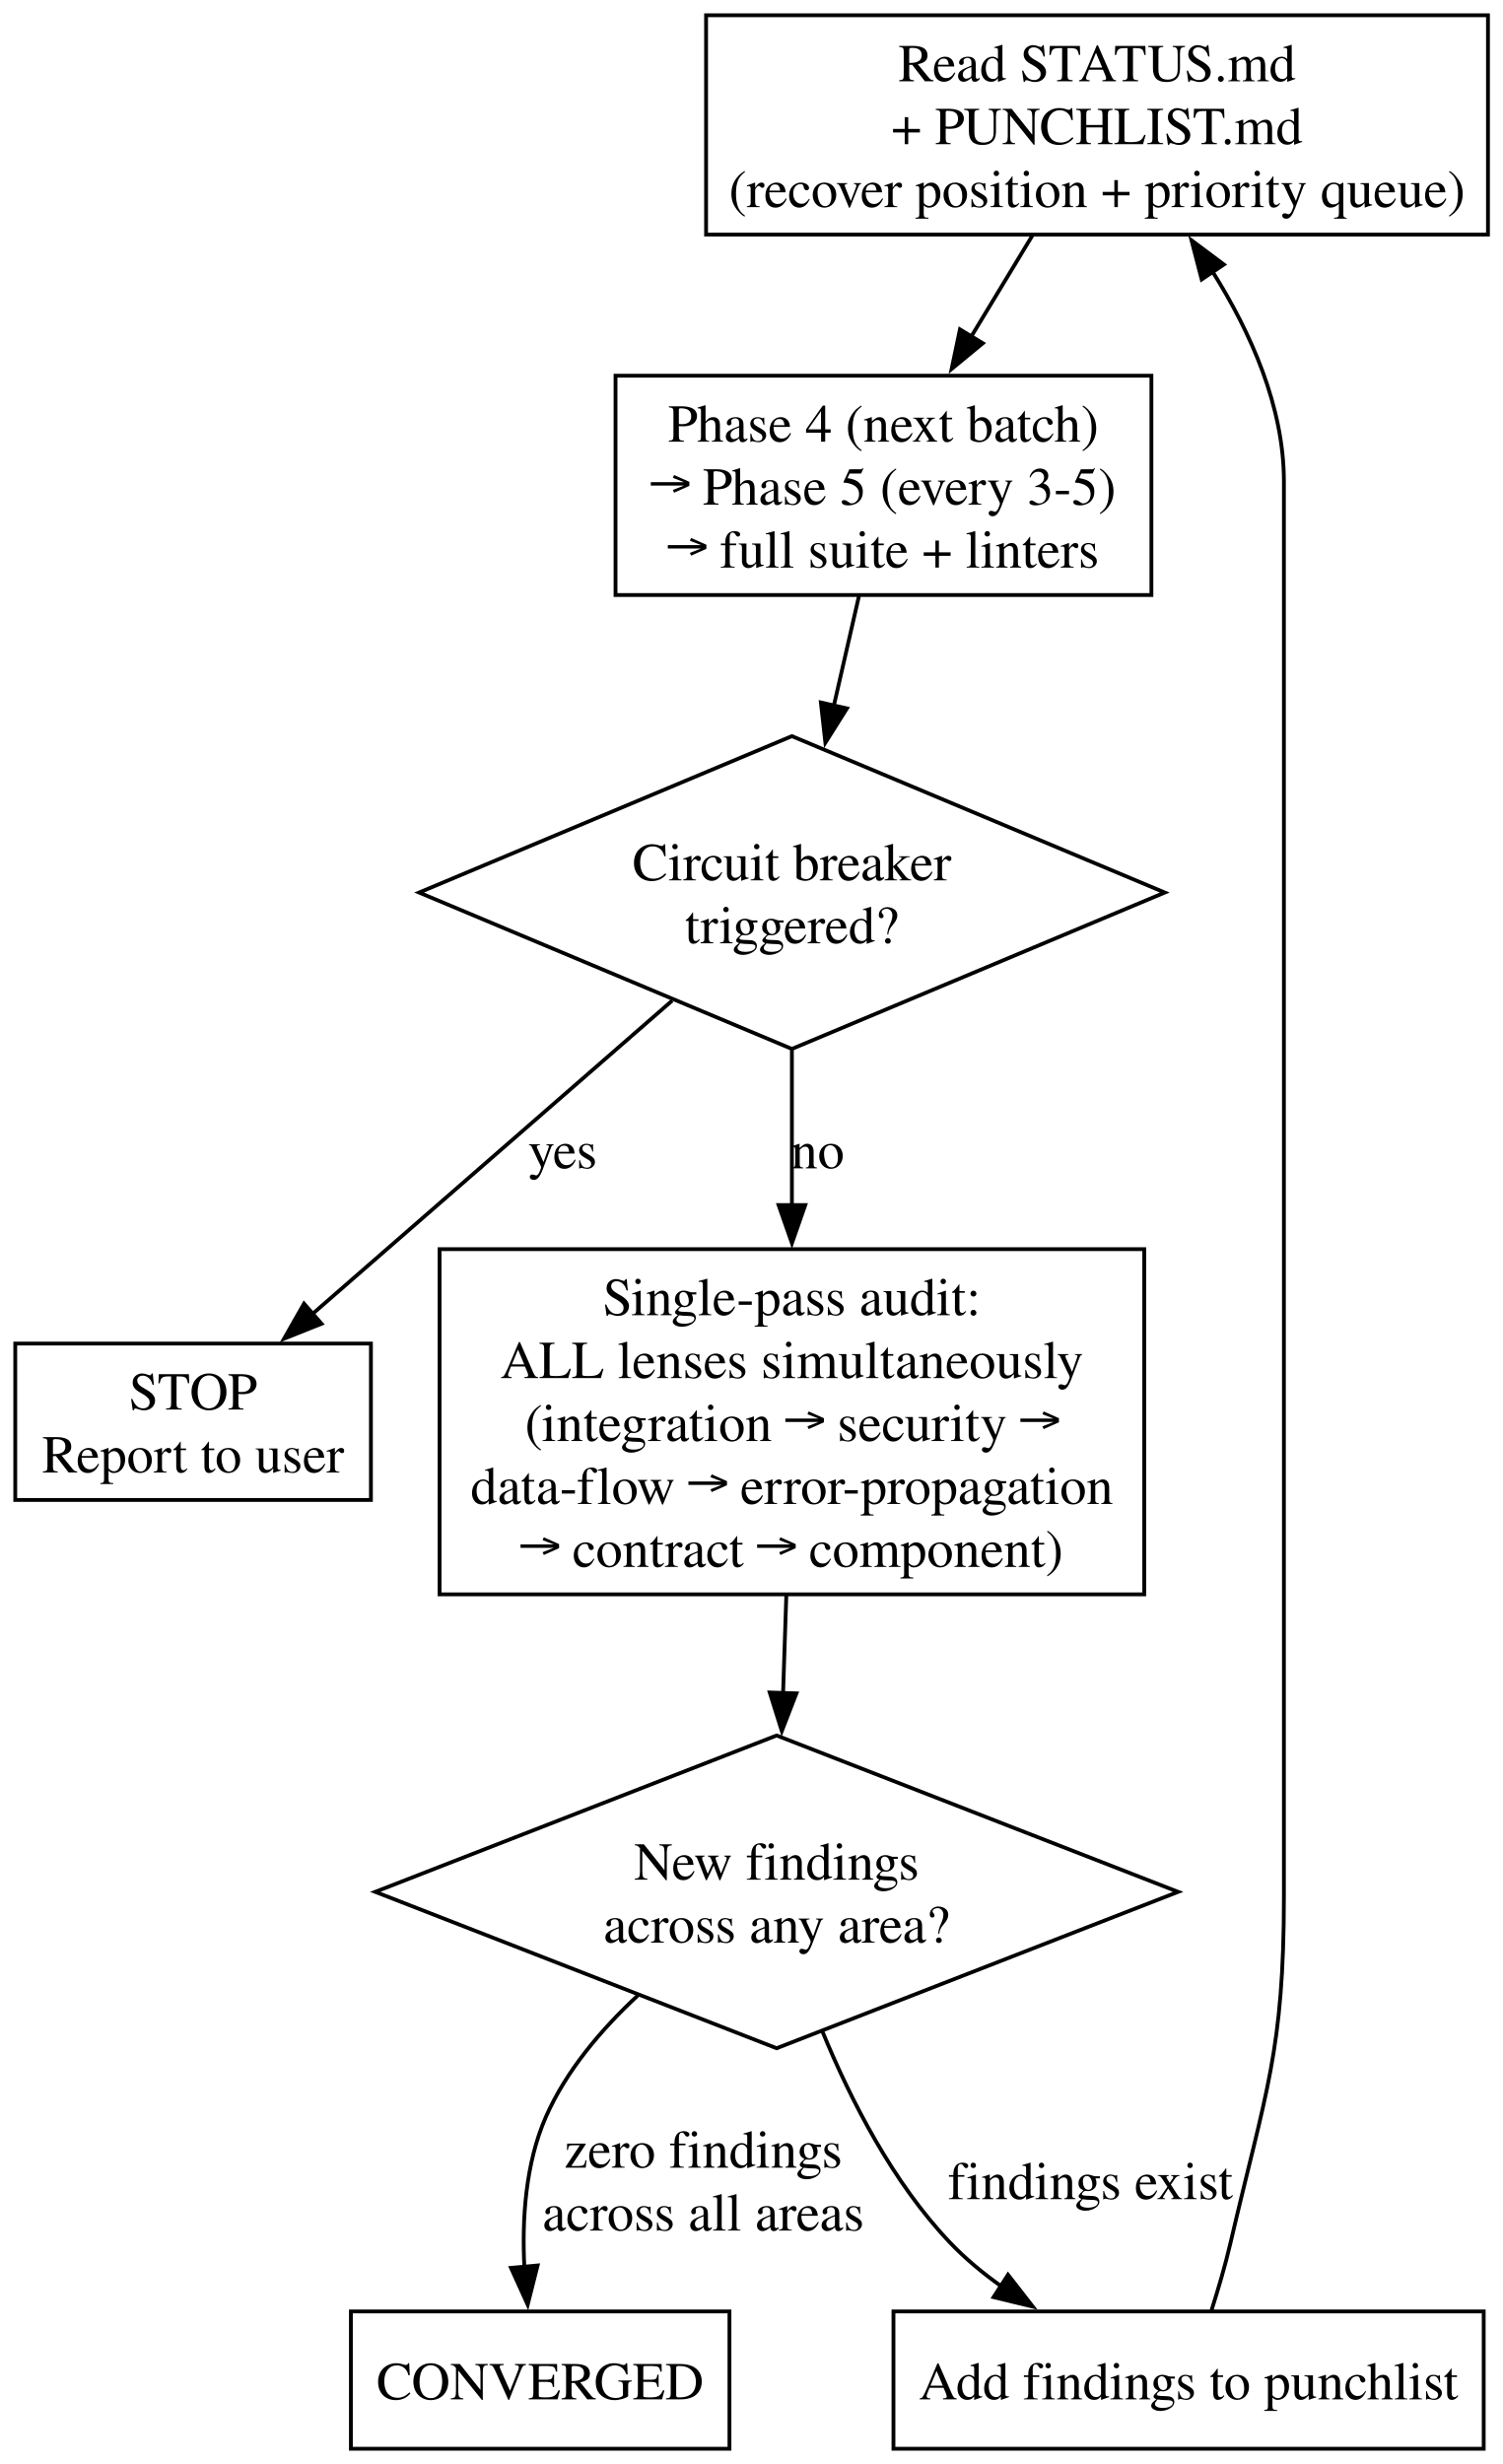
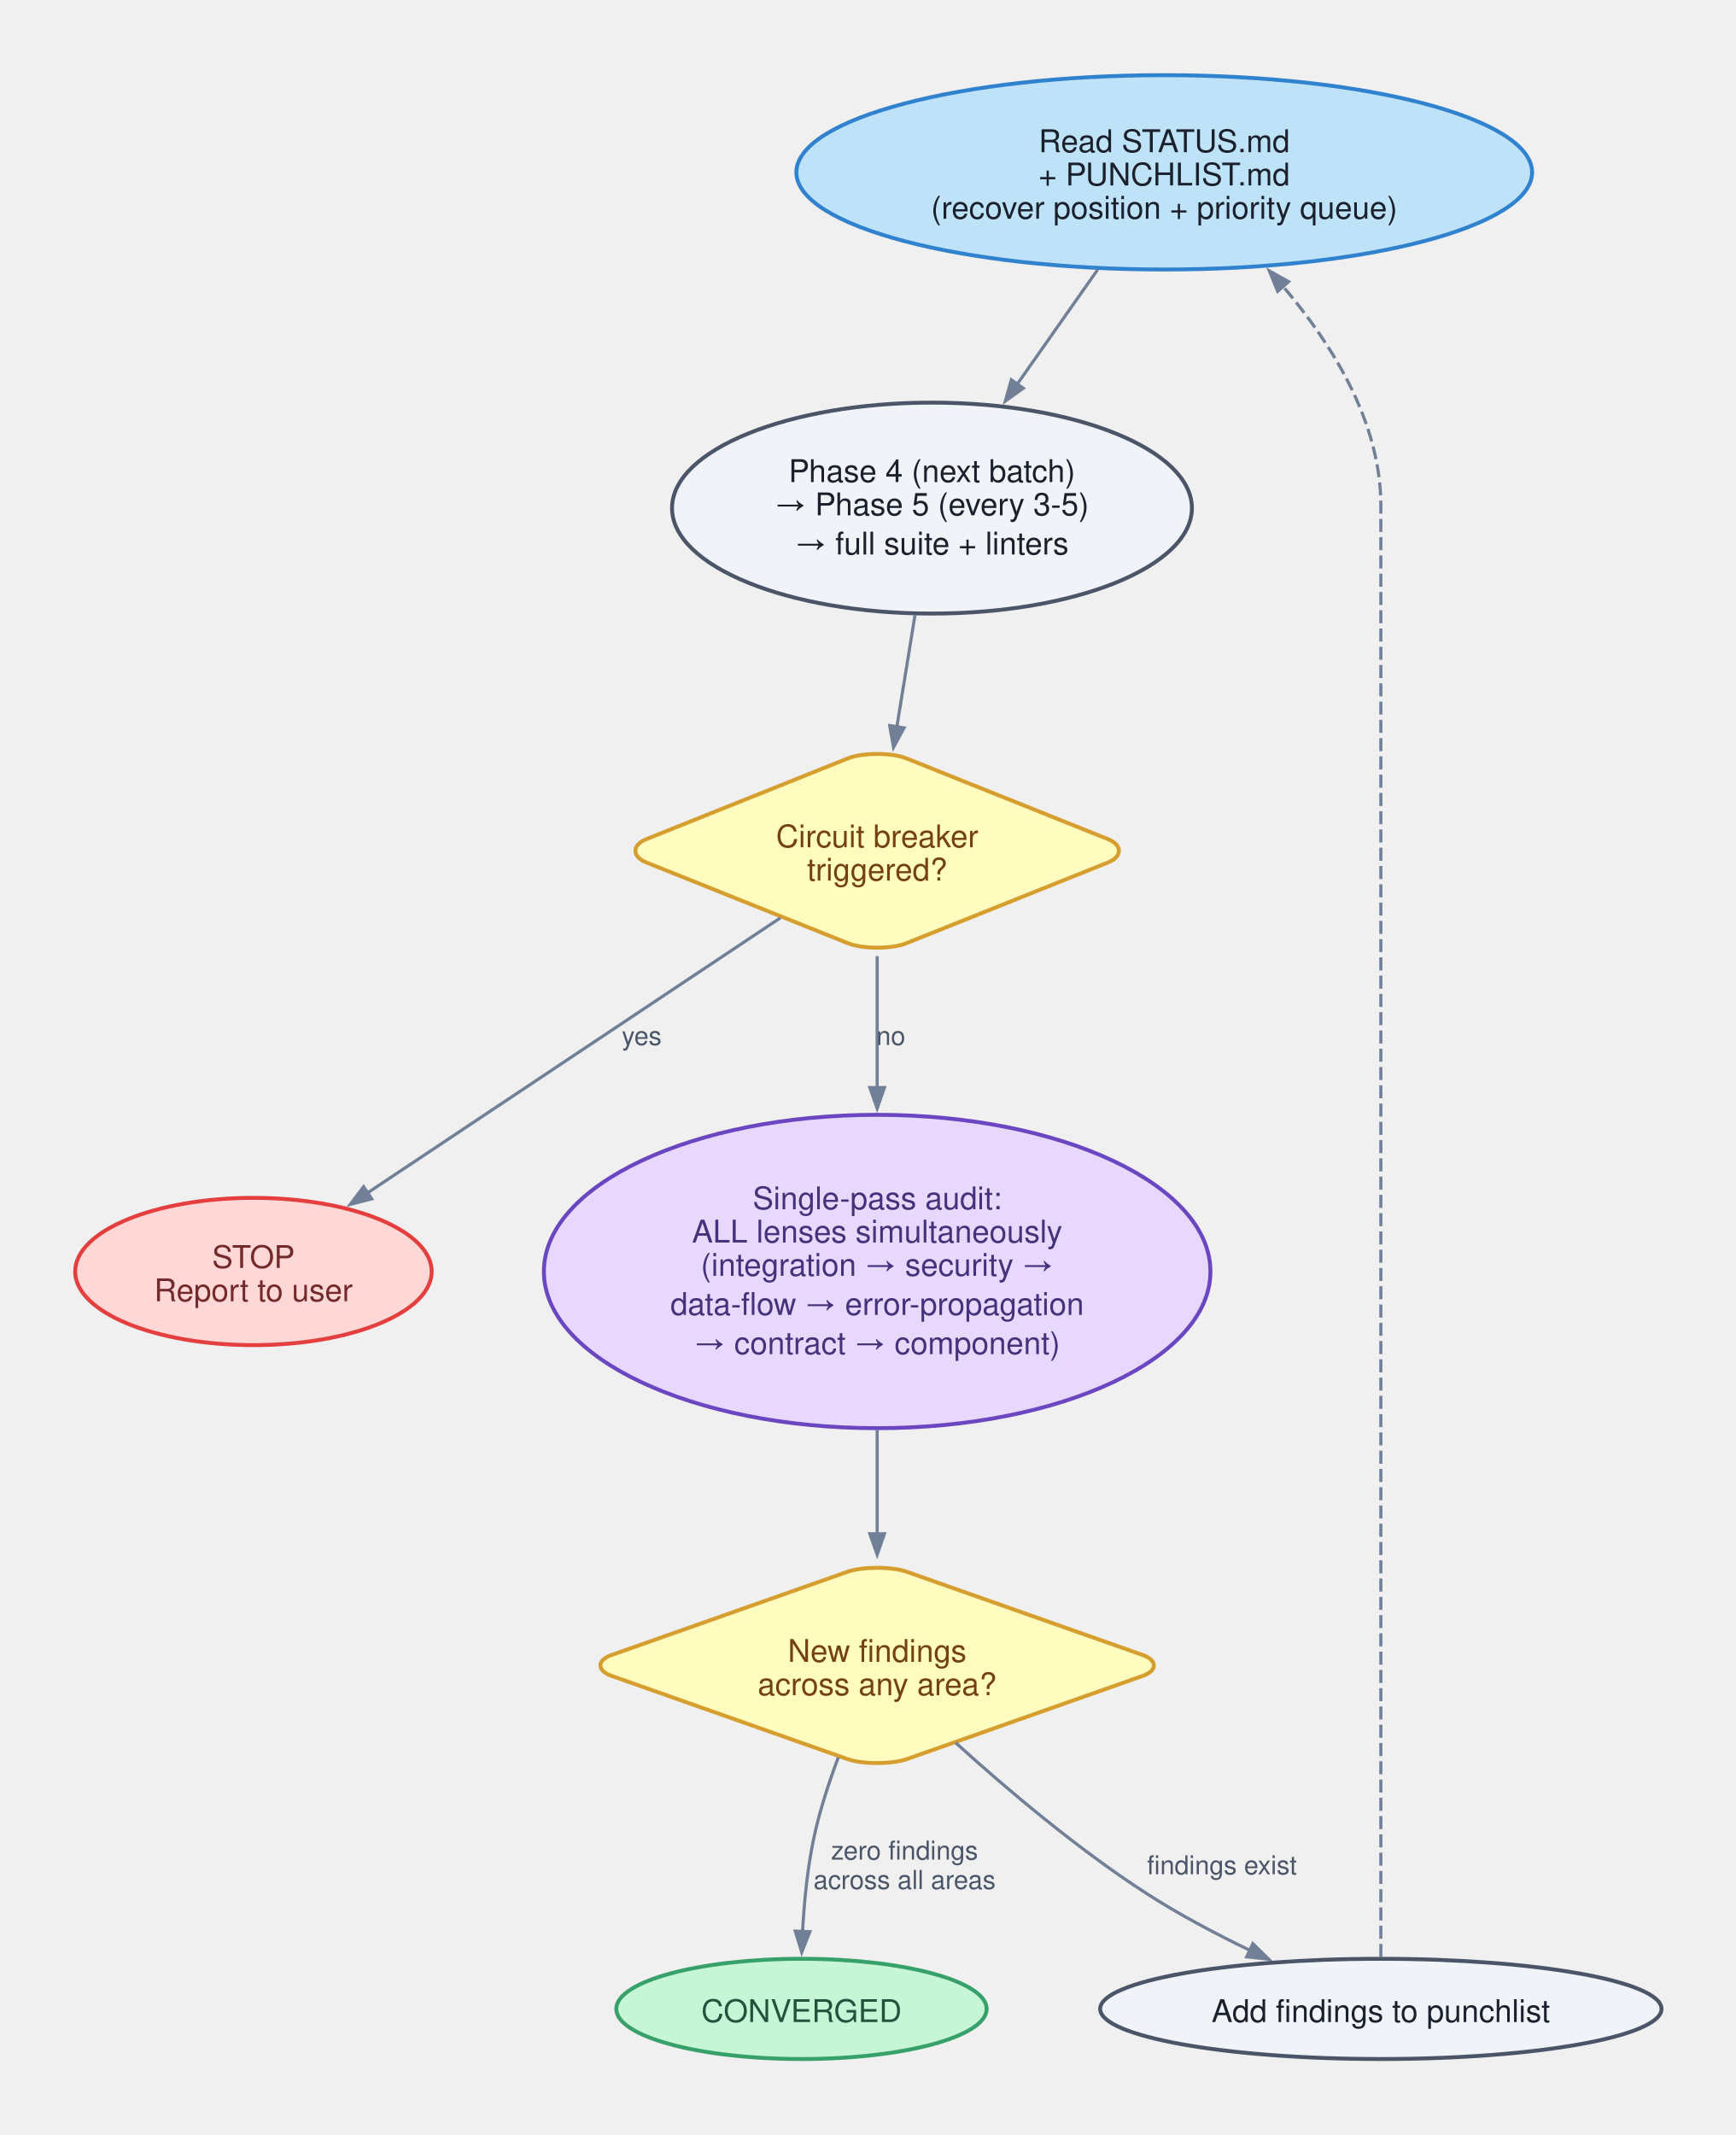
- <svg xmlns="http://www.w3.org/2000/svg" width="394pt" height="646pt" viewBox="0.00 0.00 394.00 646.00">
-   <g id="graph0" class="graph" transform="scale(1 1) rotate(0) translate(4 642)">
-     <polygon fill="white" stroke="none" points="-4,4 -4,-642 390.12,-642 390.12,4 -4,4" />
+ <svg xmlns="http://www.w3.org/2000/svg" width="665pt" height="818pt" viewBox="0.00 0.00 665.00 818.00">
+   <g id="graph0" class="graph" transform="scale(1 1) rotate(0) translate(28.8 788.89)">
    <g id="node1" class="node">
-       <polygon fill="none" stroke="black" points="386.12,-638 181.12,-638 181.12,-580.5 386.12,-580.5 386.12,-638" />
-       <text xml:space="preserve" text-anchor="middle" x="283.62" y="-620.7" font-family="Times,serif" font-size="14.00">Read STATUS.md</text>
-       <text xml:space="preserve" text-anchor="middle" x="283.62" y="-604.2" font-family="Times,serif" font-size="14.00">+ PUNCHLIST.md</text>
-       <text xml:space="preserve" text-anchor="middle" x="283.62" y="-587.7" font-family="Times,serif" font-size="14.00">(recover position + priority queue)</text>
+       <ellipse fill="#bee3f8" stroke="#3182ce" stroke-width="1.5" cx="417.31" cy="-722.86" rx="140.96" ry="37.23" />
+       <text xml:space="preserve" text-anchor="middle" x="417.31" y="-730.59" font-family="Helvetica,sans-Serif" font-size="12.00" fill="#1a202c">Read STATUS.md</text>
+       <text xml:space="preserve" text-anchor="middle" x="417.31" y="-717.84" font-family="Helvetica,sans-Serif" font-size="12.00" fill="#1a202c">+ PUNCHLIST.md</text>
+       <text xml:space="preserve" text-anchor="middle" x="417.31" y="-705.09" font-family="Helvetica,sans-Serif" font-size="12.00" fill="#1a202c">(recover position + priority queue)</text>
    </g>
    <g id="node2" class="node">
-       <polygon fill="none" stroke="black" points="297.88,-543.5 157.38,-543.5 157.38,-486 297.88,-486 297.88,-543.5" />
-       <text xml:space="preserve" text-anchor="middle" x="227.62" y="-526.2" font-family="Times,serif" font-size="14.00">Phase 4 (next batch)</text>
-       <text xml:space="preserve" text-anchor="middle" x="227.62" y="-509.7" font-family="Times,serif" font-size="14.00">→ Phase 5 (every 3-5)</text>
-       <text xml:space="preserve" text-anchor="middle" x="227.62" y="-493.2" font-family="Times,serif" font-size="14.00">→ full suite + linters</text>
+       <ellipse fill="#f0f4f8" stroke="#4a5568" stroke-width="1.5" cx="328.31" cy="-594.22" rx="99.6" ry="40.41" />
+       <text xml:space="preserve" text-anchor="middle" x="328.31" y="-604.2" font-family="Helvetica,sans-Serif" font-size="12.00" fill="#1a202c">Phase 4 (next batch)</text>
+       <text xml:space="preserve" text-anchor="middle" x="328.31" y="-591.45" font-family="Helvetica,sans-Serif" font-size="12.00" fill="#1a202c">→ Phase 5 (every 3-5)</text>
+       <text xml:space="preserve" text-anchor="middle" x="328.31" y="-576.45" font-family="Helvetica,sans-Serif" font-size="12.00" fill="#1a202c">→ full suite + linters</text>
    </g>
    <g id="edge1" class="edge">
-       <path fill="none" stroke="black" d="M266.67,-580.25C261.62,-571.9 256,-562.61 250.63,-553.74" />
-       <polygon fill="black" stroke="black" points="253.67,-552.01 245.5,-545.27 247.68,-555.64 253.67,-552.01" />
+       <path fill="none" stroke="#718096" stroke-width="1.2" d="M391.8,-685.57C382.18,-671.88 371.1,-656.12 360.92,-641.63" />
+       <polygon fill="#718096" stroke="#718096" stroke-width="1.2" points="363.3,-640.15 356.41,-635.22 358.72,-643.37 363.3,-640.15" />
    </g>
    <g id="node3" class="node">
-       <polygon fill="none" stroke="black" points="203.62,-449 105.88,-408 203.62,-367 301.38,-408 203.62,-449" />
-       <text xml:space="preserve" text-anchor="middle" x="203.62" y="-411.2" font-family="Times,serif" font-size="14.00">Circuit breaker</text>
-       <text xml:space="preserve" text-anchor="middle" x="203.62" y="-394.7" font-family="Times,serif" font-size="14.00">triggered?</text>
+       <path fill="#fefcbf" stroke="#d69e2e" stroke-width="1.5" d="M296.17,-498.35C296.17,-498.35 218.85,-467.38 218.85,-467.38 213.28,-465.14 213.28,-460.68 218.85,-458.45 218.85,-458.45 296.17,-427.48 296.17,-427.48 301.74,-425.24 312.88,-425.24 318.45,-427.48 318.45,-427.48 395.77,-458.45 395.77,-458.45 401.34,-460.68 401.34,-465.14 395.77,-467.38 395.77,-467.38 318.45,-498.35 318.45,-498.35 312.88,-500.58 301.74,-500.58 296.17,-498.35" />
+       <text xml:space="preserve" text-anchor="middle" x="307.31" y="-464.26" font-family="Helvetica,sans-Serif" font-size="12.00" fill="#744210">Circuit breaker</text>
+       <text xml:space="preserve" text-anchor="middle" x="307.31" y="-451.51" font-family="Helvetica,sans-Serif" font-size="12.00" fill="#744210">triggered?</text>
    </g>
    <g id="edge2" class="edge">
-       <path fill="none" stroke="black" d="M221.19,-485.68C219.16,-476.78 216.84,-466.69 214.58,-456.81" />
-       <polygon fill="black" stroke="black" points="218.05,-456.27 212.4,-447.3 211.22,-457.83 218.05,-456.27" />
+       <path fill="none" stroke="#718096" stroke-width="1.2" d="M321.83,-553.37C319.62,-539.74 317.13,-524.39 314.84,-510.29" />
+       <polygon fill="#718096" stroke="#718096" stroke-width="1.2" points="317.63,-510.01 313.58,-502.56 312.1,-510.91 317.63,-510.01" />
    </g>
    <g id="node4" class="node">
-       <polygon fill="none" stroke="black" points="93.25,-289.75 0,-289.75 0,-248.75 93.25,-248.75 93.25,-289.75" />
-       <text xml:space="preserve" text-anchor="middle" x="46.62" y="-272.45" font-family="Times,serif" font-size="14.00">STOP</text>
-       <text xml:space="preserve" text-anchor="middle" x="46.62" y="-255.95" font-family="Times,serif" font-size="14.00">Report to user</text>
+       <ellipse fill="#fed7d7" stroke="#e53e3e" stroke-width="1.5" cx="68.31" cy="-301.73" rx="68.31" ry="28.21" />
+       <text xml:space="preserve" text-anchor="middle" x="68.31" y="-303.08" font-family="Helvetica,sans-Serif" font-size="12.00" fill="#742a2a">STOP</text>
+       <text xml:space="preserve" text-anchor="middle" x="68.31" y="-290.33" font-family="Helvetica,sans-Serif" font-size="12.00" fill="#742a2a">Report to user</text>
    </g>
    <g id="edge3" class="edge">
-       <path fill="none" stroke="black" d="M172.23,-379.66C144.78,-355.74 105.13,-321.2 77.75,-297.36" />
-       <polygon fill="black" stroke="black" points="80.31,-294.95 70.47,-291.02 75.71,-300.22 80.31,-294.95" />
-       <text xml:space="preserve" text-anchor="middle" x="143.52" y="-335.7" font-family="Times,serif" font-size="14.00">yes</text>
+       <path fill="none" stroke="#718096" stroke-width="1.2" d="M270.22,-437.21C227.52,-408.77 157.43,-362.09 112.08,-331.88" />
+       <polygon fill="#718096" stroke="#718096" stroke-width="1.2" points="113.63,-329.56 105.42,-327.45 110.53,-334.22 113.63,-329.56" />
+       <text xml:space="preserve" text-anchor="middle" x="217.09" y="-388.51" font-family="Helvetica,sans-Serif" font-size="10.00" fill="#4a5568">yes</text>
    </g>
    <g id="node5" class="node">
-       <polygon fill="none" stroke="black" points="296,-314.5 111.25,-314.5 111.25,-224 296,-224 296,-314.5" />
-       <text xml:space="preserve" text-anchor="middle" x="203.62" y="-297.2" font-family="Times,serif" font-size="14.00">Single-pass audit:</text>
-       <text xml:space="preserve" text-anchor="middle" x="203.62" y="-280.7" font-family="Times,serif" font-size="14.00">ALL lenses simultaneously</text>
-       <text xml:space="preserve" text-anchor="middle" x="203.62" y="-264.2" font-family="Times,serif" font-size="14.00">(integration → security →</text>
-       <text xml:space="preserve" text-anchor="middle" x="203.62" y="-247.7" font-family="Times,serif" font-size="14.00">data-flow → error-propagation</text>
-       <text xml:space="preserve" text-anchor="middle" x="203.62" y="-231.2" font-family="Times,serif" font-size="14.00">→ contract → component)</text>
+       <ellipse fill="#e9d8fd" stroke="#6b46c1" stroke-width="1.5" cx="307.31" cy="-301.73" rx="127.7" ry="60.03" />
+       <text xml:space="preserve" text-anchor="middle" x="307.31" y="-325.58" font-family="Helvetica,sans-Serif" font-size="12.00" fill="#44337a">Single-pass audit:</text>
+       <text xml:space="preserve" text-anchor="middle" x="307.31" y="-312.83" font-family="Helvetica,sans-Serif" font-size="12.00" fill="#44337a">ALL lenses simultaneously</text>
+       <text xml:space="preserve" text-anchor="middle" x="307.31" y="-300.08" font-family="Helvetica,sans-Serif" font-size="12.00" fill="#44337a">(integration → security →</text>
+       <text xml:space="preserve" text-anchor="middle" x="307.31" y="-285.08" font-family="Helvetica,sans-Serif" font-size="12.00" fill="#44337a">data-flow → error-propagation</text>
+       <text xml:space="preserve" text-anchor="middle" x="307.31" y="-270.08" font-family="Helvetica,sans-Serif" font-size="12.00" fill="#44337a">→ contract → component)</text>
    </g>
    <g id="edge4" class="edge">
-       <path fill="none" stroke="black" d="M203.62,-366.71C203.62,-353.91 203.62,-339.52 203.62,-325.83" />
-       <polygon fill="black" stroke="black" points="207.13,-326.07 203.63,-316.07 200.13,-326.07 207.13,-326.07" />
-       <text xml:space="preserve" text-anchor="middle" x="210.38" y="-335.7" font-family="Times,serif" font-size="14.00">no</text>
+       <path fill="none" stroke="#718096" stroke-width="1.2" d="M307.31,-422.56C307.31,-407.26 307.31,-389.26 307.31,-371.93" />
+       <polygon fill="#718096" stroke="#718096" stroke-width="1.2" points="310.11,-372.21 307.31,-364.21 304.51,-372.21 310.11,-372.21" />
+       <text xml:space="preserve" text-anchor="middle" x="312.56" y="-388.51" font-family="Helvetica,sans-Serif" font-size="10.00" fill="#4a5568">no</text>
    </g>
    <g id="node6" class="node">
-       <polygon fill="none" stroke="black" points="199.62,-187 94.38,-146 199.62,-105 304.88,-146 199.62,-187" />
-       <text xml:space="preserve" text-anchor="middle" x="199.62" y="-149.2" font-family="Times,serif" font-size="14.00">New findings</text>
-       <text xml:space="preserve" text-anchor="middle" x="199.62" y="-132.7" font-family="Times,serif" font-size="14.00">across any area?</text>
+       <path fill="#fefcbf" stroke="#d69e2e" stroke-width="1.5" d="M295.99,-186.7C295.99,-186.7 205.52,-154.79 205.52,-154.79 199.86,-152.79 199.86,-148.8 205.52,-146.8 205.52,-146.8 295.99,-114.89 295.99,-114.89 301.65,-112.89 312.96,-112.89 318.62,-114.89 318.62,-114.89 409.09,-146.8 409.09,-146.8 414.75,-148.8 414.75,-152.79 409.09,-154.79 409.09,-154.79 318.62,-186.7 318.62,-186.7 312.96,-188.7 301.65,-188.7 295.99,-186.7" />
+       <text xml:space="preserve" text-anchor="middle" x="307.31" y="-152.15" font-family="Helvetica,sans-Serif" font-size="12.00" fill="#744210">New findings</text>
+       <text xml:space="preserve" text-anchor="middle" x="307.31" y="-139.4" font-family="Helvetica,sans-Serif" font-size="12.00" fill="#744210">across any area?</text>
    </g>
    <g id="edge5" class="edge">
-       <path fill="none" stroke="black" d="M202.16,-223.79C201.88,-215.43 201.59,-206.62 201.31,-198.07" />
-       <polygon fill="black" stroke="black" points="204.81,-198.04 200.98,-188.16 197.81,-198.27 204.81,-198.04" />
+       <path fill="none" stroke="#718096" stroke-width="1.2" d="M307.31,-241.01C307.31,-227.73 307.31,-213.79 307.31,-200.98" />
+       <polygon fill="#718096" stroke="#718096" stroke-width="1.2" points="310.11,-201.26 307.31,-193.26 304.51,-201.26 310.11,-201.26" />
    </g>
    <g id="node7" class="node">
-       <polygon fill="none" stroke="black" points="187.25,-36 88,-36 88,0 187.25,0 187.25,-36" />
-       <text xml:space="preserve" text-anchor="middle" x="137.62" y="-12.95" font-family="Times,serif" font-size="14.00">CONVERGED</text>
+       <ellipse fill="#c6f6d5" stroke="#38a169" stroke-width="1.5" cx="278.31" cy="-19.2" rx="70.96" ry="19.2" />
+       <text xml:space="preserve" text-anchor="middle" x="278.31" y="-14.17" font-family="Helvetica,sans-Serif" font-size="12.00" fill="#22543d">CONVERGED</text>
    </g>
    <g id="edge6" class="edge">
-       <path fill="none" stroke="black" d="M163.27,-118.88C153.64,-109.95 144.45,-99.12 139.12,-87 133.76,-74.79 132.83,-60.13 133.48,-47.54" />
-       <polygon fill="black" stroke="black" points="136.95,-48.05 134.35,-37.77 129.97,-47.42 136.95,-48.05" />
-       <text xml:space="preserve" text-anchor="middle" x="180.38" y="-73.7" font-family="Times,serif" font-size="14.00">zero findings</text>
-       <text xml:space="preserve" text-anchor="middle" x="180.38" y="-57.2" font-family="Times,serif" font-size="14.00">across all areas</text>
+       <path fill="none" stroke="#718096" stroke-width="1.2" d="M292.4,-115.52C288.86,-106.08 285.48,-95.73 283.31,-85.9 280.65,-73.89 279.34,-60.38 278.72,-48.75" />
+       <polygon fill="#718096" stroke="#718096" stroke-width="1.2" points="281.53,-48.79 278.41,-40.91 275.93,-49.02 281.53,-48.79" />
+       <text xml:space="preserve" text-anchor="middle" x="317.81" y="-76.4" font-family="Helvetica,sans-Serif" font-size="10.00" fill="#4a5568">zero findings</text>
+       <text xml:space="preserve" text-anchor="middle" x="317.81" y="-65.15" font-family="Helvetica,sans-Serif" font-size="10.00" fill="#4a5568">across all areas</text>
    </g>
    <g id="node8" class="node">
-       <polygon fill="none" stroke="black" points="385,-36 230.25,-36 230.25,0 385,0 385,-36" />
-       <text xml:space="preserve" text-anchor="middle" x="307.62" y="-12.95" font-family="Times,serif" font-size="14.00">Add findings to punchlist</text>
+       <ellipse fill="#f0f4f8" stroke="#4a5568" stroke-width="1.5" cx="500.31" cy="-19.2" rx="107.55" ry="19.2" />
+       <text xml:space="preserve" text-anchor="middle" x="500.31" y="-14.17" font-family="Helvetica,sans-Serif" font-size="12.00" fill="#1a202c">Add findings to punchlist</text>
    </g>
    <g id="edge7" class="edge">
-       <path fill="none" stroke="black" d="M211.56,-109.56C219.04,-91.34 230.13,-69.72 245.12,-54 249.1,-49.83 253.68,-46.03 258.52,-42.59" />
-       <polygon fill="black" stroke="black" points="260.28,-45.62 266.79,-37.26 256.49,-39.74 260.28,-45.62" />
-       <text xml:space="preserve" text-anchor="middle" x="281.88" y="-65.45" font-family="Times,serif" font-size="14.00">findings exist</text>
+       <path fill="none" stroke="#718096" stroke-width="1.2" d="M337.37,-121.19C357.18,-103.25 384.23,-80.37 410.56,-63.4 422.96,-55.4 437.06,-47.94 450.35,-41.54" />
+       <polygon fill="#718096" stroke="#718096" stroke-width="1.2" points="451.26,-44.21 457.3,-38.27 448.87,-39.14 451.26,-44.21" />
+       <text xml:space="preserve" text-anchor="middle" x="439.43" y="-70.77" font-family="Helvetica,sans-Serif" font-size="10.00" fill="#4a5568">findings exist</text>
    </g>
    <g id="edge8" class="edge">
-       <path fill="none" stroke="black" d="M313.64,-36.3C315.42,-41.9 317.27,-48.17 318.62,-54 327.9,-93.86 332.62,-104.08 332.62,-145 332.62,-515.75 332.62,-515.75 332.62,-515.75 332.62,-535.31 323.96,-554.78 313.92,-570.77" />
-       <polygon fill="black" stroke="black" points="311.06,-568.74 308.39,-579 316.88,-572.65 311.06,-568.74" />
+       <path fill="none" stroke="#718096" stroke-width="1.2" stroke-dasharray="5,2" d="M500.31,-39.09C500.31,-64.32 500.31,-110.42 500.31,-149.8 500.31,-595.22 500.31,-595.22 500.31,-595.22 500.31,-626.77 482.07,-656.57 462.69,-679.33" />
+       <polygon fill="#718096" stroke="#718096" stroke-width="1.2" points="460.78,-677.26 457.58,-685.1 464.98,-680.97 460.78,-677.26" />
    </g>
  </g>
</svg>
